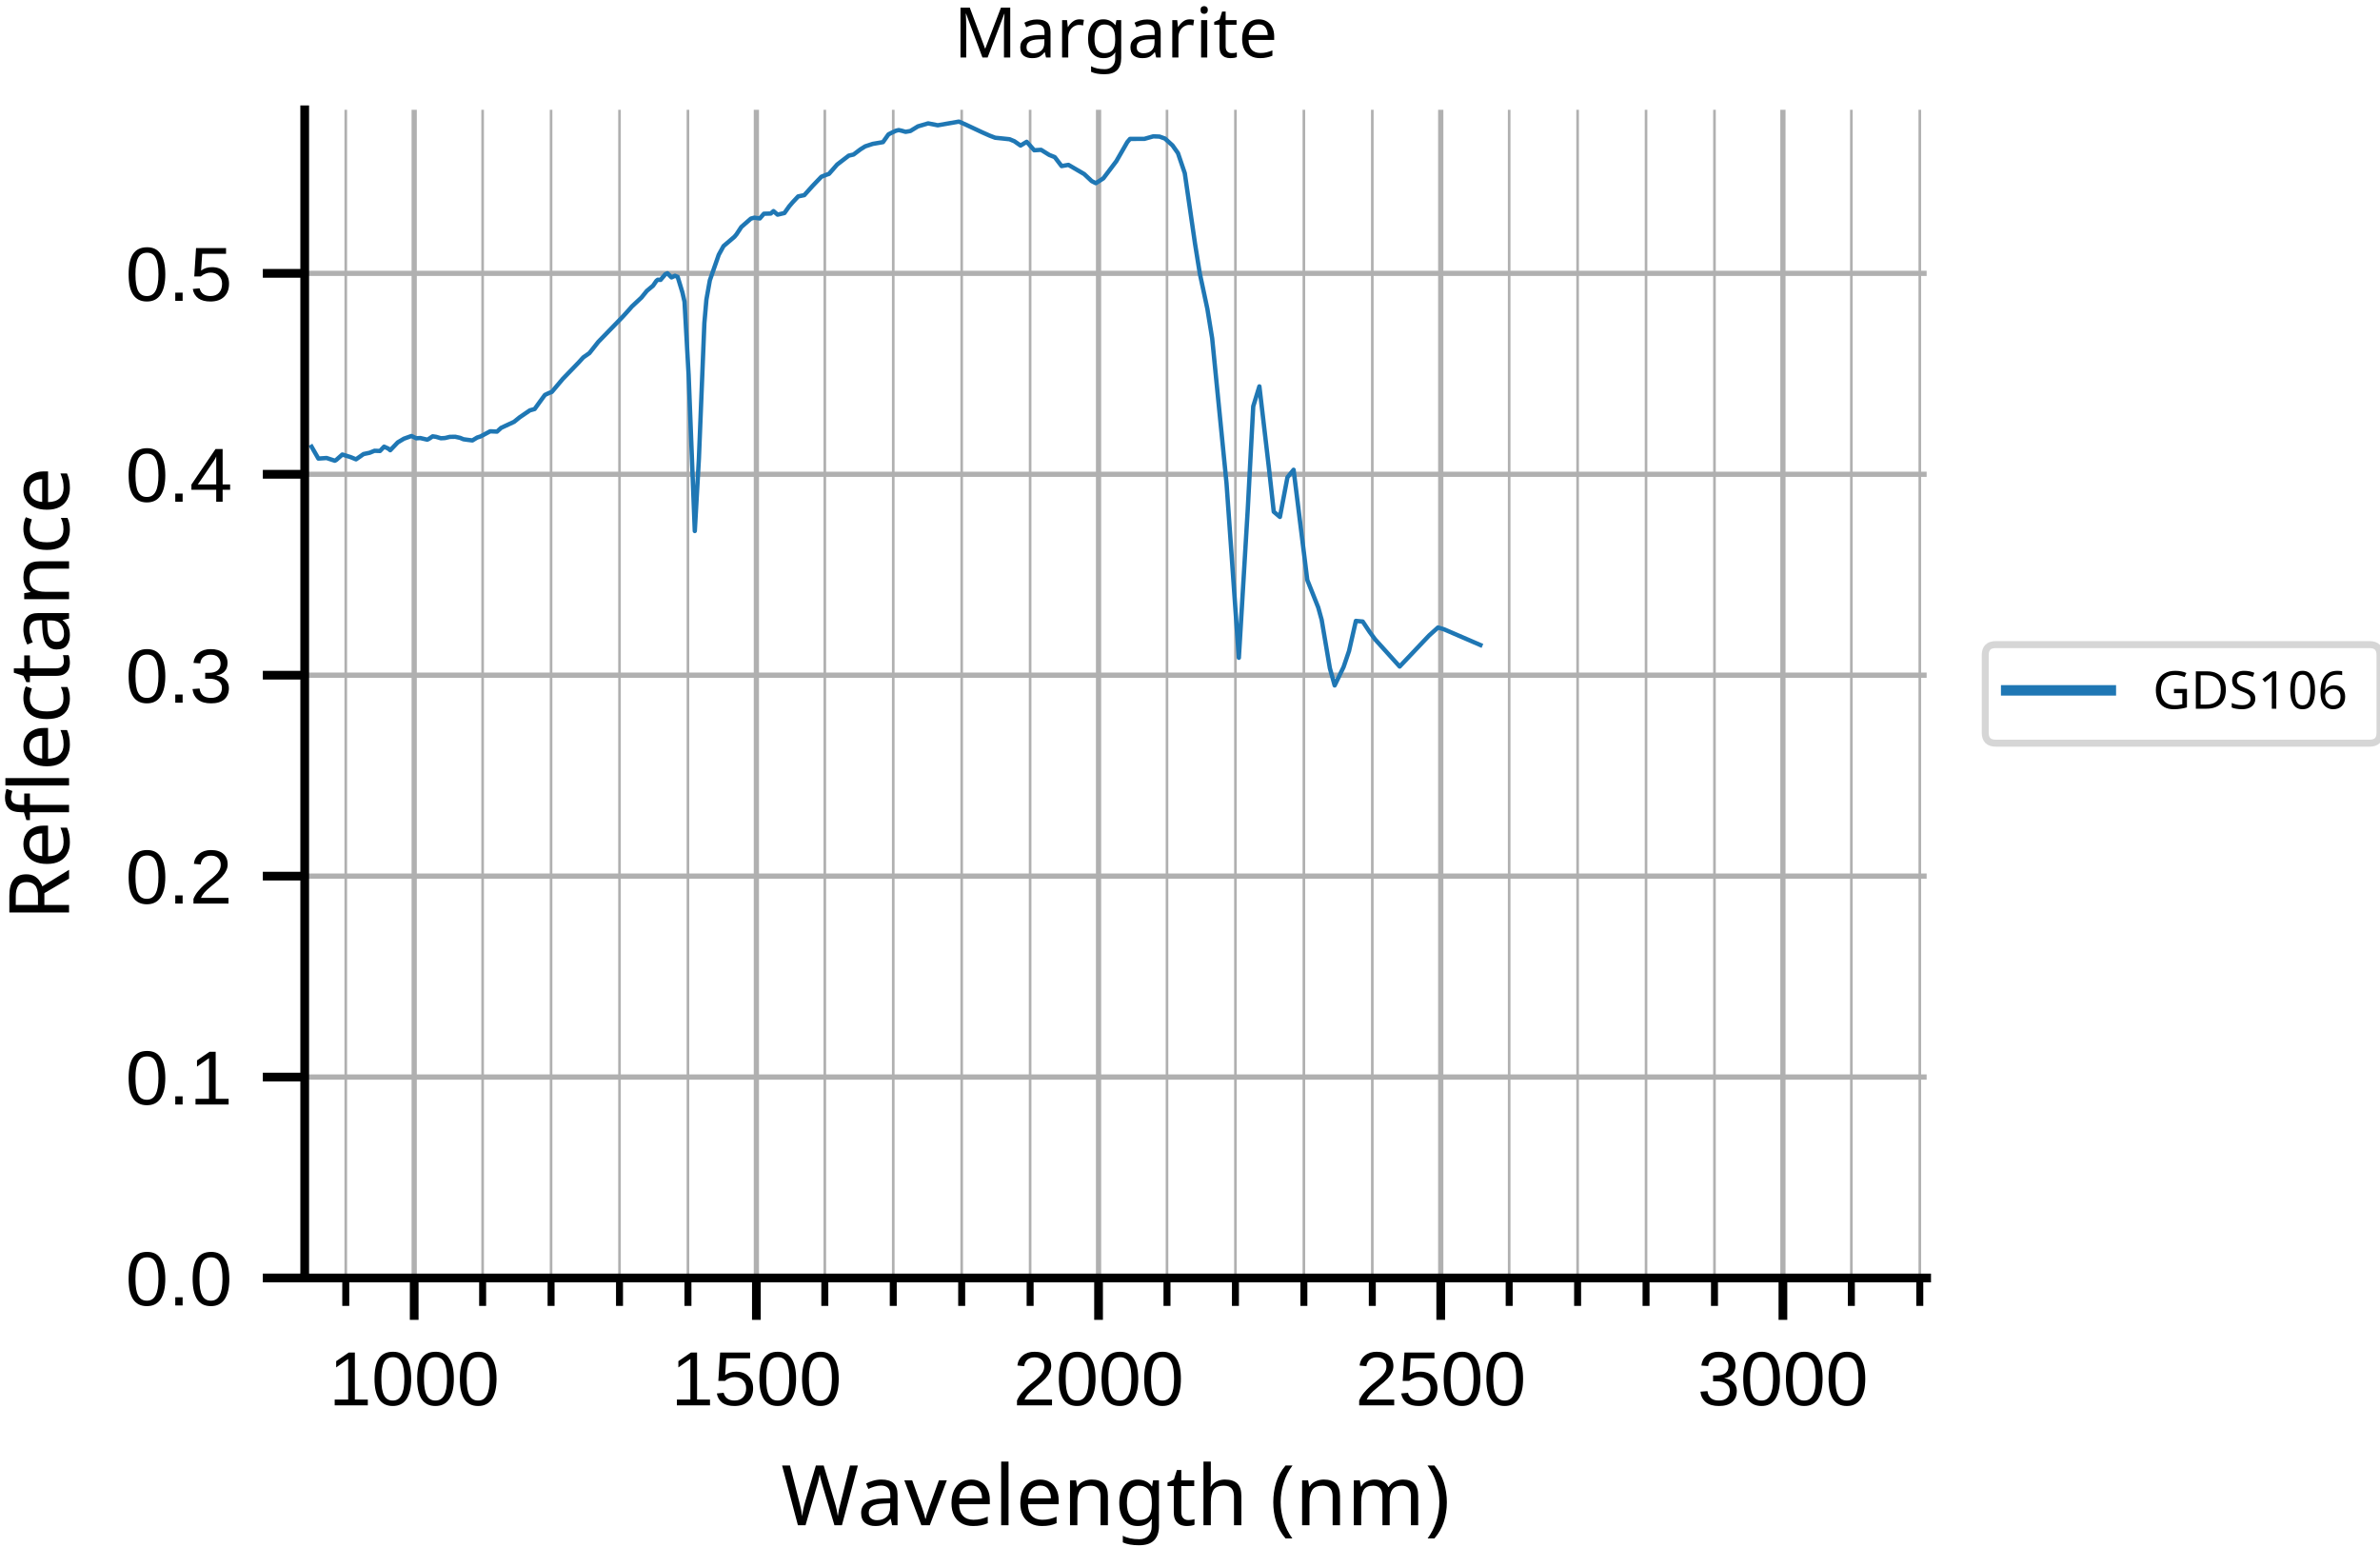
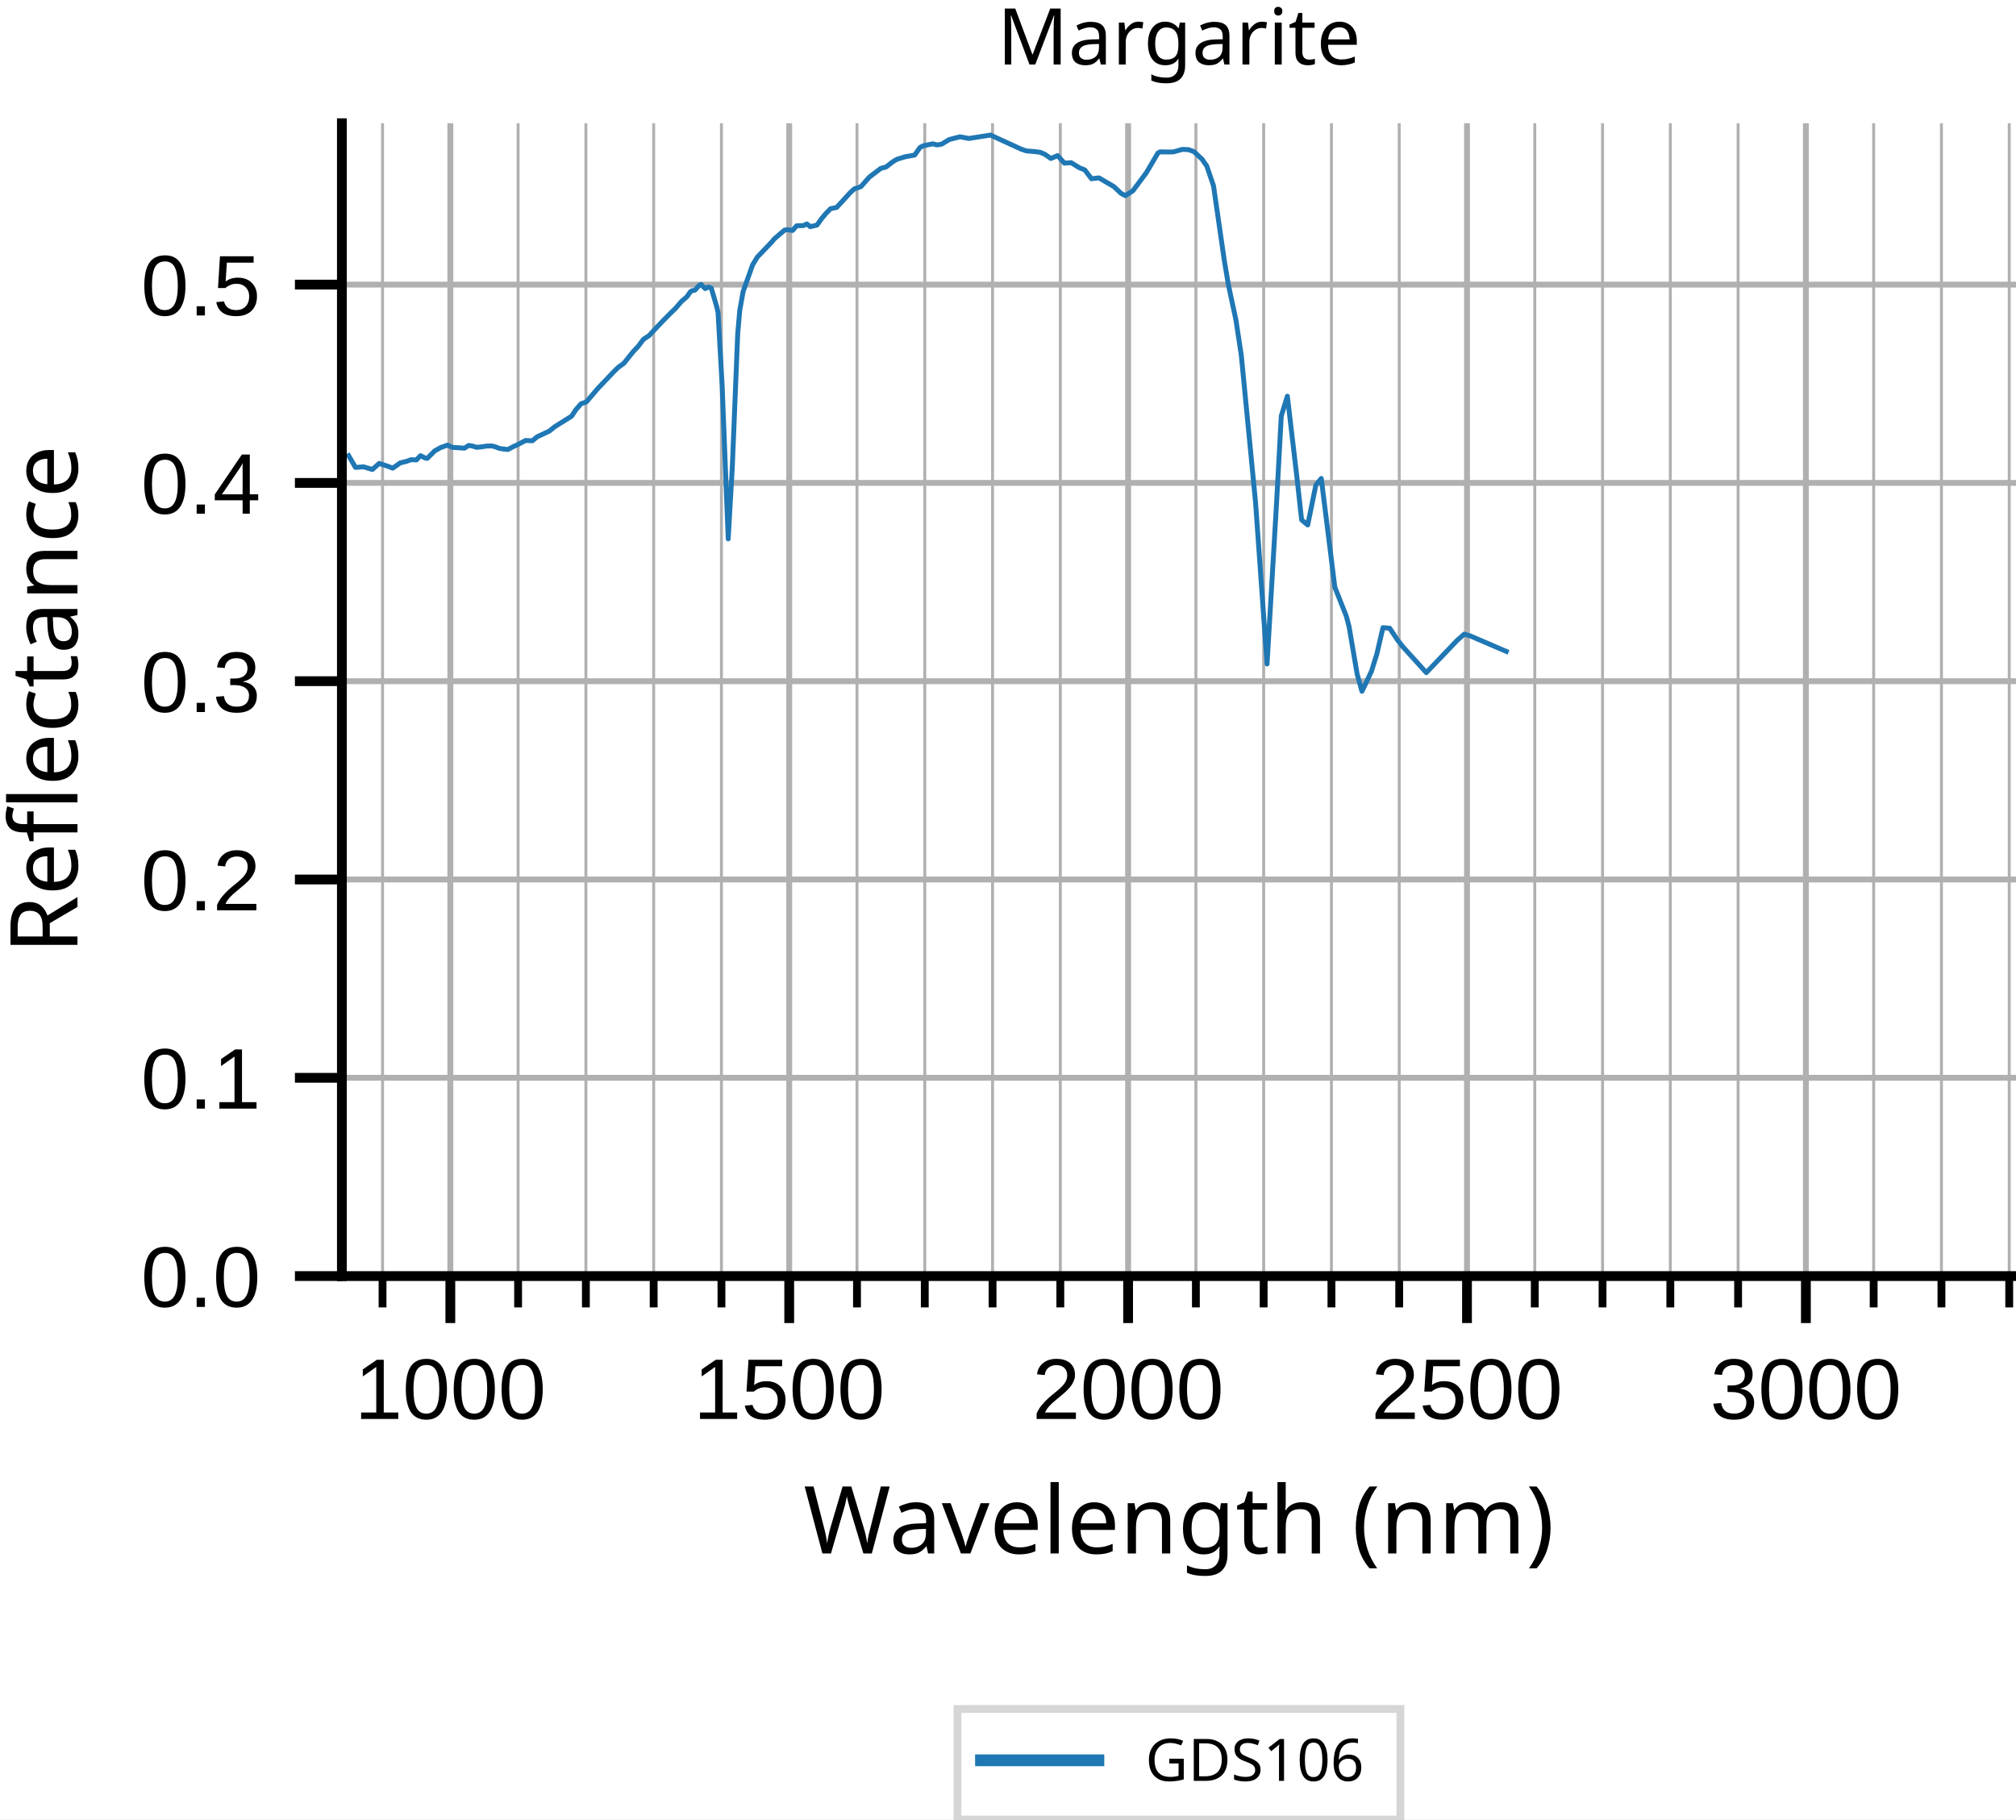
- <svg xmlns="http://www.w3.org/2000/svg" xmlns:xlink="http://www.w3.org/1999/xlink" width="272.857pt" height="177.354pt" viewBox="0 0 272.857 177.354" version="1.1">
+ <svg xmlns="http://www.w3.org/2000/svg" xmlns:xlink="http://www.w3.org/1999/xlink" width="205.989pt" height="185.92pt" viewBox="0 0 205.989 185.92" version="1.1">
  <defs>
    <style type="text/css">*{stroke-linejoin: round; stroke-linecap: butt}</style>
  </defs>
  <g id="figure_1">
    <g id="patch_1">
-       <path d="M 0 177.354  L 272.857 177.354  L 272.857 0  L 0 0  z " style="fill: #ffffff" />
+       <path d="M 0 185.92  L 205.989 185.92  L 205.989 0  L 0 0  z " style="fill: #ffffff" />
    </g>
    <g id="axes_1">
      <g id="patch_2">
-         <path d="M 34.933 146.515  L 220.881 146.515  L 220.881 12.589  L 34.933 12.589  z " style="fill: #ffffff" />
+         <path d="M 34.933 130.389  L 205.989 130.389  L 205.989 12.589  L 34.933 12.589  z " style="fill: #ffffff" />
      </g>
      <g id="matplotlib.axis_1">
        <g id="xtick_1">
          <g id="line2d_1">
-             <path d="M 47.486 146.515  L 47.486 12.589  " clip-path="url(#p05f7436374)" style="fill: none; stroke: #b0b0b0; stroke-width: 0.6; stroke-linecap: square" />
+             <path d="M 46.014 130.389  L 46.014 12.589  " clip-path="url(#p47eb2190a1)" style="fill: none; stroke: #b0b0b0; stroke-width: 0.6; stroke-linecap: square" />
          </g>
          <g id="line2d_2">
            <defs>
-               <path id="mc004e5603c" d="M 0 0  L 0 4.8  " style="stroke: #000000" />
+               <path id="m2ae34f4bef" d="M 0 0  L 0 4.8  " style="stroke: #000000" />
            </defs>
            <g>
-               <use xlink:href="#mc004e5603c" x="47.486" y="146.515" style="stroke: #000000" />
+               <use xlink:href="#m2ae34f4bef" x="46.014" y="130.389" style="stroke: #000000" />
            </g>
          </g>
          <g id="text_1">
-             <text style="font: 8.8px 'Arial'; text-anchor: middle" x="47.486" y="161.114" transform="rotate(-0 47.48643 161.1143)">1000</text>
+             <text style="font: 8.8px 'Arial'; text-anchor: middle" x="46.014" y="144.988" transform="rotate(-0 46.01353 144.9883)">1000</text>
          </g>
        </g>
        <g id="xtick_2">
          <g id="line2d_3">
-             <path d="M 86.716 146.515  L 86.716 12.589  " clip-path="url(#p05f7436374)" style="fill: none; stroke: #b0b0b0; stroke-width: 0.6; stroke-linecap: square" />
+             <path d="M 80.64 130.389  L 80.64 12.589  " clip-path="url(#p47eb2190a1)" style="fill: none; stroke: #b0b0b0; stroke-width: 0.6; stroke-linecap: square" />
          </g>
          <g id="line2d_4">
            <g>
-               <use xlink:href="#mc004e5603c" x="86.716" y="146.515" style="stroke: #000000" />
+               <use xlink:href="#m2ae34f4bef" x="80.64" y="130.389" style="stroke: #000000" />
            </g>
          </g>
          <g id="text_2">
-             <text style="font: 8.8px 'Arial'; text-anchor: middle" x="86.716" y="161.114" transform="rotate(-0 86.7159 161.1143)">1500</text>
+             <text style="font: 8.8px 'Arial'; text-anchor: middle" x="80.64" y="144.988" transform="rotate(-0 80.64018 144.9883)">1500</text>
          </g>
        </g>
        <g id="xtick_3">
          <g id="line2d_5">
-             <path d="M 125.945 146.515  L 125.945 12.589  " clip-path="url(#p05f7436374)" style="fill: none; stroke: #b0b0b0; stroke-width: 0.6; stroke-linecap: square" />
+             <path d="M 115.267 130.389  L 115.267 12.589  " clip-path="url(#p47eb2190a1)" style="fill: none; stroke: #b0b0b0; stroke-width: 0.6; stroke-linecap: square" />
          </g>
          <g id="line2d_6">
            <g>
-               <use xlink:href="#mc004e5603c" x="125.945" y="146.515" style="stroke: #000000" />
+               <use xlink:href="#m2ae34f4bef" x="115.267" y="130.389" style="stroke: #000000" />
            </g>
          </g>
          <g id="text_3">
-             <text style="font: 8.8px 'Arial'; text-anchor: middle" x="125.945" y="161.114" transform="rotate(-0 125.9454 161.1143)">2000</text>
+             <text style="font: 8.8px 'Arial'; text-anchor: middle" x="115.267" y="144.988" transform="rotate(-0 115.2668 144.9883)">2000</text>
          </g>
        </g>
        <g id="xtick_4">
          <g id="line2d_7">
-             <path d="M 165.175 146.515  L 165.175 12.589  " clip-path="url(#p05f7436374)" style="fill: none; stroke: #b0b0b0; stroke-width: 0.6; stroke-linecap: square" />
+             <path d="M 149.893 130.389  L 149.893 12.589  " clip-path="url(#p47eb2190a1)" style="fill: none; stroke: #b0b0b0; stroke-width: 0.6; stroke-linecap: square" />
          </g>
          <g id="line2d_8">
            <g>
-               <use xlink:href="#mc004e5603c" x="165.175" y="146.515" style="stroke: #000000" />
+               <use xlink:href="#m2ae34f4bef" x="149.893" y="130.389" style="stroke: #000000" />
            </g>
          </g>
          <g id="text_4">
-             <text style="font: 8.8px 'Arial'; text-anchor: middle" x="165.175" y="161.114" transform="rotate(-0 165.1748 161.1143)">2500</text>
+             <text style="font: 8.8px 'Arial'; text-anchor: middle" x="149.893" y="144.988" transform="rotate(-0 149.8935 144.9883)">2500</text>
          </g>
        </g>
        <g id="xtick_5">
          <g id="line2d_9">
-             <path d="M 204.404 146.515  L 204.404 12.589  " clip-path="url(#p05f7436374)" style="fill: none; stroke: #b0b0b0; stroke-width: 0.6; stroke-linecap: square" />
+             <path d="M 184.52 130.389  L 184.52 12.589  " clip-path="url(#p47eb2190a1)" style="fill: none; stroke: #b0b0b0; stroke-width: 0.6; stroke-linecap: square" />
          </g>
          <g id="line2d_10">
            <g>
-               <use xlink:href="#mc004e5603c" x="204.404" y="146.515" style="stroke: #000000" />
+               <use xlink:href="#m2ae34f4bef" x="184.52" y="130.389" style="stroke: #000000" />
            </g>
          </g>
          <g id="text_5">
-             <text style="font: 8.8px 'Arial'; text-anchor: middle" x="204.404" y="161.114" transform="rotate(-0 204.4043 161.1143)">3000</text>
+             <text style="font: 8.8px 'Arial'; text-anchor: middle" x="184.52" y="144.988" transform="rotate(-0 184.5201 144.9883)">3000</text>
          </g>
        </g>
        <g id="xtick_6">
          <g id="line2d_11">
-             <path d="M 39.641 146.515  L 39.641 12.589  " clip-path="url(#p05f7436374)" style="fill: none; stroke: #b0b0b0; stroke-width: 0.3; stroke-linecap: square" />
+             <path d="M 39.088 130.389  L 39.088 12.589  " clip-path="url(#p47eb2190a1)" style="fill: none; stroke: #b0b0b0; stroke-width: 0.3; stroke-linecap: square" />
          </g>
          <g id="line2d_12">
            <defs>
-               <path id="m501aac4ebf" d="M 0 0  L 0 3.2  " style="stroke: #000000; stroke-width: 0.8" />
+               <path id="m86033ec115" d="M 0 0  L 0 3.2  " style="stroke: #000000; stroke-width: 0.8" />
            </defs>
            <g>
-               <use xlink:href="#m501aac4ebf" x="39.641" y="146.515" style="stroke: #000000; stroke-width: 0.8" />
+               <use xlink:href="#m86033ec115" x="39.088" y="130.389" style="stroke: #000000; stroke-width: 0.8" />
            </g>
          </g>
        </g>
        <g id="xtick_7">
          <g id="line2d_13">
-             <path d="M 55.332 146.515  L 55.332 12.589  " clip-path="url(#p05f7436374)" style="fill: none; stroke: #b0b0b0; stroke-width: 0.3; stroke-linecap: square" />
+             <path d="M 52.939 130.389  L 52.939 12.589  " clip-path="url(#p47eb2190a1)" style="fill: none; stroke: #b0b0b0; stroke-width: 0.3; stroke-linecap: square" />
          </g>
          <g id="line2d_14">
            <g>
-               <use xlink:href="#m501aac4ebf" x="55.332" y="146.515" style="stroke: #000000; stroke-width: 0.8" />
+               <use xlink:href="#m86033ec115" x="52.939" y="130.389" style="stroke: #000000; stroke-width: 0.8" />
            </g>
          </g>
        </g>
        <g id="xtick_8">
          <g id="line2d_15">
-             <path d="M 63.178 146.515  L 63.178 12.589  " clip-path="url(#p05f7436374)" style="fill: none; stroke: #b0b0b0; stroke-width: 0.3; stroke-linecap: square" />
+             <path d="M 59.864 130.389  L 59.864 12.589  " clip-path="url(#p47eb2190a1)" style="fill: none; stroke: #b0b0b0; stroke-width: 0.3; stroke-linecap: square" />
          </g>
          <g id="line2d_16">
            <g>
-               <use xlink:href="#m501aac4ebf" x="63.178" y="146.515" style="stroke: #000000; stroke-width: 0.8" />
+               <use xlink:href="#m86033ec115" x="59.864" y="130.389" style="stroke: #000000; stroke-width: 0.8" />
            </g>
          </g>
        </g>
        <g id="xtick_9">
          <g id="line2d_17">
-             <path d="M 71.024 146.515  L 71.024 12.589  " clip-path="url(#p05f7436374)" style="fill: none; stroke: #b0b0b0; stroke-width: 0.3; stroke-linecap: square" />
+             <path d="M 66.79 130.389  L 66.79 12.589  " clip-path="url(#p47eb2190a1)" style="fill: none; stroke: #b0b0b0; stroke-width: 0.3; stroke-linecap: square" />
          </g>
          <g id="line2d_18">
            <g>
-               <use xlink:href="#m501aac4ebf" x="71.024" y="146.515" style="stroke: #000000; stroke-width: 0.8" />
+               <use xlink:href="#m86033ec115" x="66.79" y="130.389" style="stroke: #000000; stroke-width: 0.8" />
            </g>
          </g>
        </g>
        <g id="xtick_10">
          <g id="line2d_19">
-             <path d="M 78.87 146.515  L 78.87 12.589  " clip-path="url(#p05f7436374)" style="fill: none; stroke: #b0b0b0; stroke-width: 0.3; stroke-linecap: square" />
+             <path d="M 73.715 130.389  L 73.715 12.589  " clip-path="url(#p47eb2190a1)" style="fill: none; stroke: #b0b0b0; stroke-width: 0.3; stroke-linecap: square" />
          </g>
          <g id="line2d_20">
            <g>
-               <use xlink:href="#m501aac4ebf" x="78.87" y="146.515" style="stroke: #000000; stroke-width: 0.8" />
+               <use xlink:href="#m86033ec115" x="73.715" y="130.389" style="stroke: #000000; stroke-width: 0.8" />
            </g>
          </g>
        </g>
        <g id="xtick_11">
          <g id="line2d_21">
-             <path d="M 94.562 146.515  L 94.562 12.589  " clip-path="url(#p05f7436374)" style="fill: none; stroke: #b0b0b0; stroke-width: 0.3; stroke-linecap: square" />
+             <path d="M 87.566 130.389  L 87.566 12.589  " clip-path="url(#p47eb2190a1)" style="fill: none; stroke: #b0b0b0; stroke-width: 0.3; stroke-linecap: square" />
          </g>
          <g id="line2d_22">
            <g>
-               <use xlink:href="#m501aac4ebf" x="94.562" y="146.515" style="stroke: #000000; stroke-width: 0.8" />
+               <use xlink:href="#m86033ec115" x="87.566" y="130.389" style="stroke: #000000; stroke-width: 0.8" />
            </g>
          </g>
        </g>
        <g id="xtick_12">
          <g id="line2d_23">
-             <path d="M 102.408 146.515  L 102.408 12.589  " clip-path="url(#p05f7436374)" style="fill: none; stroke: #b0b0b0; stroke-width: 0.3; stroke-linecap: square" />
+             <path d="M 94.491 130.389  L 94.491 12.589  " clip-path="url(#p47eb2190a1)" style="fill: none; stroke: #b0b0b0; stroke-width: 0.3; stroke-linecap: square" />
          </g>
          <g id="line2d_24">
            <g>
-               <use xlink:href="#m501aac4ebf" x="102.408" y="146.515" style="stroke: #000000; stroke-width: 0.8" />
+               <use xlink:href="#m86033ec115" x="94.491" y="130.389" style="stroke: #000000; stroke-width: 0.8" />
            </g>
          </g>
        </g>
        <g id="xtick_13">
          <g id="line2d_25">
-             <path d="M 110.254 146.515  L 110.254 12.589  " clip-path="url(#p05f7436374)" style="fill: none; stroke: #b0b0b0; stroke-width: 0.3; stroke-linecap: square" />
+             <path d="M 101.416 130.389  L 101.416 12.589  " clip-path="url(#p47eb2190a1)" style="fill: none; stroke: #b0b0b0; stroke-width: 0.3; stroke-linecap: square" />
          </g>
          <g id="line2d_26">
            <g>
-               <use xlink:href="#m501aac4ebf" x="110.254" y="146.515" style="stroke: #000000; stroke-width: 0.8" />
+               <use xlink:href="#m86033ec115" x="101.416" y="130.389" style="stroke: #000000; stroke-width: 0.8" />
            </g>
          </g>
        </g>
        <g id="xtick_14">
          <g id="line2d_27">
-             <path d="M 118.099 146.515  L 118.099 12.589  " clip-path="url(#p05f7436374)" style="fill: none; stroke: #b0b0b0; stroke-width: 0.3; stroke-linecap: square" />
+             <path d="M 108.341 130.389  L 108.341 12.589  " clip-path="url(#p47eb2190a1)" style="fill: none; stroke: #b0b0b0; stroke-width: 0.3; stroke-linecap: square" />
          </g>
          <g id="line2d_28">
            <g>
-               <use xlink:href="#m501aac4ebf" x="118.099" y="146.515" style="stroke: #000000; stroke-width: 0.8" />
+               <use xlink:href="#m86033ec115" x="108.341" y="130.389" style="stroke: #000000; stroke-width: 0.8" />
            </g>
          </g>
        </g>
        <g id="xtick_15">
          <g id="line2d_29">
-             <path d="M 133.791 146.515  L 133.791 12.589  " clip-path="url(#p05f7436374)" style="fill: none; stroke: #b0b0b0; stroke-width: 0.3; stroke-linecap: square" />
+             <path d="M 122.192 130.389  L 122.192 12.589  " clip-path="url(#p47eb2190a1)" style="fill: none; stroke: #b0b0b0; stroke-width: 0.3; stroke-linecap: square" />
          </g>
          <g id="line2d_30">
            <g>
-               <use xlink:href="#m501aac4ebf" x="133.791" y="146.515" style="stroke: #000000; stroke-width: 0.8" />
+               <use xlink:href="#m86033ec115" x="122.192" y="130.389" style="stroke: #000000; stroke-width: 0.8" />
            </g>
          </g>
        </g>
        <g id="xtick_16">
          <g id="line2d_31">
-             <path d="M 141.637 146.515  L 141.637 12.589  " clip-path="url(#p05f7436374)" style="fill: none; stroke: #b0b0b0; stroke-width: 0.3; stroke-linecap: square" />
+             <path d="M 129.117 130.389  L 129.117 12.589  " clip-path="url(#p47eb2190a1)" style="fill: none; stroke: #b0b0b0; stroke-width: 0.3; stroke-linecap: square" />
          </g>
          <g id="line2d_32">
            <g>
-               <use xlink:href="#m501aac4ebf" x="141.637" y="146.515" style="stroke: #000000; stroke-width: 0.8" />
+               <use xlink:href="#m86033ec115" x="129.117" y="130.389" style="stroke: #000000; stroke-width: 0.8" />
            </g>
          </g>
        </g>
        <g id="xtick_17">
          <g id="line2d_33">
-             <path d="M 149.483 146.515  L 149.483 12.589  " clip-path="url(#p05f7436374)" style="fill: none; stroke: #b0b0b0; stroke-width: 0.3; stroke-linecap: square" />
+             <path d="M 136.043 130.389  L 136.043 12.589  " clip-path="url(#p47eb2190a1)" style="fill: none; stroke: #b0b0b0; stroke-width: 0.3; stroke-linecap: square" />
          </g>
          <g id="line2d_34">
            <g>
-               <use xlink:href="#m501aac4ebf" x="149.483" y="146.515" style="stroke: #000000; stroke-width: 0.8" />
+               <use xlink:href="#m86033ec115" x="136.043" y="130.389" style="stroke: #000000; stroke-width: 0.8" />
            </g>
          </g>
        </g>
        <g id="xtick_18">
          <g id="line2d_35">
-             <path d="M 157.329 146.515  L 157.329 12.589  " clip-path="url(#p05f7436374)" style="fill: none; stroke: #b0b0b0; stroke-width: 0.3; stroke-linecap: square" />
+             <path d="M 142.968 130.389  L 142.968 12.589  " clip-path="url(#p47eb2190a1)" style="fill: none; stroke: #b0b0b0; stroke-width: 0.3; stroke-linecap: square" />
          </g>
          <g id="line2d_36">
            <g>
-               <use xlink:href="#m501aac4ebf" x="157.329" y="146.515" style="stroke: #000000; stroke-width: 0.8" />
+               <use xlink:href="#m86033ec115" x="142.968" y="130.389" style="stroke: #000000; stroke-width: 0.8" />
            </g>
          </g>
        </g>
        <g id="xtick_19">
          <g id="line2d_37">
-             <path d="M 173.021 146.515  L 173.021 12.589  " clip-path="url(#p05f7436374)" style="fill: none; stroke: #b0b0b0; stroke-width: 0.3; stroke-linecap: square" />
+             <path d="M 156.819 130.389  L 156.819 12.589  " clip-path="url(#p47eb2190a1)" style="fill: none; stroke: #b0b0b0; stroke-width: 0.3; stroke-linecap: square" />
          </g>
          <g id="line2d_38">
            <g>
-               <use xlink:href="#m501aac4ebf" x="173.021" y="146.515" style="stroke: #000000; stroke-width: 0.8" />
+               <use xlink:href="#m86033ec115" x="156.819" y="130.389" style="stroke: #000000; stroke-width: 0.8" />
            </g>
          </g>
        </g>
        <g id="xtick_20">
          <g id="line2d_39">
-             <path d="M 180.867 146.515  L 180.867 12.589  " clip-path="url(#p05f7436374)" style="fill: none; stroke: #b0b0b0; stroke-width: 0.3; stroke-linecap: square" />
+             <path d="M 163.744 130.389  L 163.744 12.589  " clip-path="url(#p47eb2190a1)" style="fill: none; stroke: #b0b0b0; stroke-width: 0.3; stroke-linecap: square" />
          </g>
          <g id="line2d_40">
            <g>
-               <use xlink:href="#m501aac4ebf" x="180.867" y="146.515" style="stroke: #000000; stroke-width: 0.8" />
+               <use xlink:href="#m86033ec115" x="163.744" y="130.389" style="stroke: #000000; stroke-width: 0.8" />
            </g>
          </g>
        </g>
        <g id="xtick_21">
          <g id="line2d_41">
-             <path d="M 188.713 146.515  L 188.713 12.589  " clip-path="url(#p05f7436374)" style="fill: none; stroke: #b0b0b0; stroke-width: 0.3; stroke-linecap: square" />
+             <path d="M 170.669 130.389  L 170.669 12.589  " clip-path="url(#p47eb2190a1)" style="fill: none; stroke: #b0b0b0; stroke-width: 0.3; stroke-linecap: square" />
          </g>
          <g id="line2d_42">
            <g>
-               <use xlink:href="#m501aac4ebf" x="188.713" y="146.515" style="stroke: #000000; stroke-width: 0.8" />
+               <use xlink:href="#m86033ec115" x="170.669" y="130.389" style="stroke: #000000; stroke-width: 0.8" />
            </g>
          </g>
        </g>
        <g id="xtick_22">
          <g id="line2d_43">
-             <path d="M 196.558 146.515  L 196.558 12.589  " clip-path="url(#p05f7436374)" style="fill: none; stroke: #b0b0b0; stroke-width: 0.3; stroke-linecap: square" />
+             <path d="M 177.595 130.389  L 177.595 12.589  " clip-path="url(#p47eb2190a1)" style="fill: none; stroke: #b0b0b0; stroke-width: 0.3; stroke-linecap: square" />
          </g>
          <g id="line2d_44">
            <g>
-               <use xlink:href="#m501aac4ebf" x="196.558" y="146.515" style="stroke: #000000; stroke-width: 0.8" />
+               <use xlink:href="#m86033ec115" x="177.595" y="130.389" style="stroke: #000000; stroke-width: 0.8" />
            </g>
          </g>
        </g>
        <g id="xtick_23">
          <g id="line2d_45">
-             <path d="M 212.25 146.515  L 212.25 12.589  " clip-path="url(#p05f7436374)" style="fill: none; stroke: #b0b0b0; stroke-width: 0.3; stroke-linecap: square" />
+             <path d="M 191.445 130.389  L 191.445 12.589  " clip-path="url(#p47eb2190a1)" style="fill: none; stroke: #b0b0b0; stroke-width: 0.3; stroke-linecap: square" />
          </g>
          <g id="line2d_46">
            <g>
-               <use xlink:href="#m501aac4ebf" x="212.25" y="146.515" style="stroke: #000000; stroke-width: 0.8" />
+               <use xlink:href="#m86033ec115" x="191.445" y="130.389" style="stroke: #000000; stroke-width: 0.8" />
            </g>
          </g>
        </g>
        <g id="xtick_24">
          <g id="line2d_47">
-             <path d="M 220.096 146.515  L 220.096 12.589  " clip-path="url(#p05f7436374)" style="fill: none; stroke: #b0b0b0; stroke-width: 0.3; stroke-linecap: square" />
+             <path d="M 198.371 130.389  L 198.371 12.589  " clip-path="url(#p47eb2190a1)" style="fill: none; stroke: #b0b0b0; stroke-width: 0.3; stroke-linecap: square" />
          </g>
          <g id="line2d_48">
            <g>
-               <use xlink:href="#m501aac4ebf" x="220.096" y="146.515" style="stroke: #000000; stroke-width: 0.8" />
+               <use xlink:href="#m86033ec115" x="198.371" y="130.389" style="stroke: #000000; stroke-width: 0.8" />
+             </g>
+           </g>
+         </g>
+         <g id="xtick_25">
+           <g id="line2d_49">
+             <path d="M 205.296 130.389  L 205.296 12.589  " clip-path="url(#p47eb2190a1)" style="fill: none; stroke: #b0b0b0; stroke-width: 0.3; stroke-linecap: square" />
+           </g>
+           <g id="line2d_50">
+             <g>
+               <use xlink:href="#m86033ec115" x="205.296" y="130.389" style="stroke: #000000; stroke-width: 0.8" />
            </g>
          </g>
        </g>
        <g id="text_6">
-           <text style="font: 9.6px 'Futura', sans-serif; text-anchor: middle" x="127.907" y="174.86" transform="rotate(-0 127.9069 174.8598)">Wavelength (nm)</text>
+           <text style="font: 9.6px 'Futura', sans-serif; text-anchor: middle" x="120.461" y="158.734" transform="rotate(-0 120.4608 158.7338)">Wavelength (nm)</text>
        </g>
      </g>
      <g id="matplotlib.axis_2">
        <g id="ytick_1">
-           <g id="line2d_49">
-             <path d="M 34.933 146.515  L 220.881 146.515  " clip-path="url(#p05f7436374)" style="fill: none; stroke: #b0b0b0; stroke-width: 0.6; stroke-linecap: square" />
-           </g>
-           <g id="line2d_50">
+           <g id="line2d_51">
+             <path d="M 34.933 130.389  L 205.989 130.389  " clip-path="url(#p47eb2190a1)" style="fill: none; stroke: #b0b0b0; stroke-width: 0.6; stroke-linecap: square" />
+           </g>
+           <g id="line2d_52">
            <defs>
-               <path id="mab6a99365a" d="M 0 0  L -4.8 0  " style="stroke: #000000" />
+               <path id="m3eb3f0126d" d="M 0 0  L -4.8 0  " style="stroke: #000000" />
            </defs>
            <g>
-               <use xlink:href="#mab6a99365a" x="34.933" y="146.515" style="stroke: #000000" />
+               <use xlink:href="#m3eb3f0126d" x="34.933" y="130.389" style="stroke: #000000" />
            </g>
          </g>
          <g id="text_7">
-             <text style="font: 8.8px 'Arial'; text-anchor: end" x="26.633" y="149.665" transform="rotate(-0 26.633 149.6649)">0.0</text>
+             <text style="font: 8.8px 'Arial'; text-anchor: end" x="26.633" y="133.539" transform="rotate(-0 26.633 133.5389)">0.0</text>
          </g>
        </g>
        <g id="ytick_2">
-           <g id="line2d_51">
-             <path d="M 34.933 123.48  L 220.881 123.48  " clip-path="url(#p05f7436374)" style="fill: none; stroke: #b0b0b0; stroke-width: 0.6; stroke-linecap: square" />
-           </g>
-           <g id="line2d_52">
-             <g>
-               <use xlink:href="#mab6a99365a" x="34.933" y="123.48" style="stroke: #000000" />
+           <g id="line2d_53">
+             <path d="M 34.933 110.128  L 205.989 110.128  " clip-path="url(#p47eb2190a1)" style="fill: none; stroke: #b0b0b0; stroke-width: 0.6; stroke-linecap: square" />
+           </g>
+           <g id="line2d_54">
+             <g>
+               <use xlink:href="#m3eb3f0126d" x="34.933" y="110.128" style="stroke: #000000" />
            </g>
          </g>
          <g id="text_8">
-             <text style="font: 8.8px 'Arial'; text-anchor: end" x="26.633" y="126.629" transform="rotate(-0 26.633 126.6294)">0.1</text>
+             <text style="font: 8.8px 'Arial'; text-anchor: end" x="26.633" y="113.277" transform="rotate(-0 26.633 113.2771)">0.1</text>
          </g>
        </g>
        <g id="ytick_3">
-           <g id="line2d_53">
-             <path d="M 34.933 100.445  L 220.881 100.445  " clip-path="url(#p05f7436374)" style="fill: none; stroke: #b0b0b0; stroke-width: 0.6; stroke-linecap: square" />
-           </g>
-           <g id="line2d_54">
-             <g>
-               <use xlink:href="#mab6a99365a" x="34.933" y="100.445" style="stroke: #000000" />
+           <g id="line2d_55">
+             <path d="M 34.933 89.866  L 205.989 89.866  " clip-path="url(#p47eb2190a1)" style="fill: none; stroke: #b0b0b0; stroke-width: 0.6; stroke-linecap: square" />
+           </g>
+           <g id="line2d_56">
+             <g>
+               <use xlink:href="#m3eb3f0126d" x="34.933" y="89.866" style="stroke: #000000" />
            </g>
          </g>
          <g id="text_9">
-             <text style="font: 8.8px 'Arial'; text-anchor: end" x="26.633" y="103.594" transform="rotate(-0 26.633 103.594)">0.2</text>
+             <text style="font: 8.8px 'Arial'; text-anchor: end" x="26.633" y="93.015" transform="rotate(-0 26.633 93.01537)">0.2</text>
          </g>
        </g>
        <g id="ytick_4">
-           <g id="line2d_55">
-             <path d="M 34.933 77.409  L 220.881 77.409  " clip-path="url(#p05f7436374)" style="fill: none; stroke: #b0b0b0; stroke-width: 0.6; stroke-linecap: square" />
-           </g>
-           <g id="line2d_56">
-             <g>
-               <use xlink:href="#mab6a99365a" x="34.933" y="77.409" style="stroke: #000000" />
+           <g id="line2d_57">
+             <path d="M 34.933 69.604  L 205.989 69.604  " clip-path="url(#p47eb2190a1)" style="fill: none; stroke: #b0b0b0; stroke-width: 0.6; stroke-linecap: square" />
+           </g>
+           <g id="line2d_58">
+             <g>
+               <use xlink:href="#m3eb3f0126d" x="34.933" y="69.604" style="stroke: #000000" />
            </g>
          </g>
          <g id="text_10">
-             <text style="font: 8.8px 'Arial'; text-anchor: end" x="26.633" y="80.559" transform="rotate(-0 26.633 80.55858)">0.3</text>
+             <text style="font: 8.8px 'Arial'; text-anchor: end" x="26.633" y="72.754" transform="rotate(-0 26.633 72.75361)">0.3</text>
          </g>
        </g>
        <g id="ytick_5">
-           <g id="line2d_57">
-             <path d="M 34.933 54.374  L 220.881 54.374  " clip-path="url(#p05f7436374)" style="fill: none; stroke: #b0b0b0; stroke-width: 0.6; stroke-linecap: square" />
-           </g>
-           <g id="line2d_58">
-             <g>
-               <use xlink:href="#mab6a99365a" x="34.933" y="54.374" style="stroke: #000000" />
+           <g id="line2d_59">
+             <path d="M 34.933 49.342  L 205.989 49.342  " clip-path="url(#p47eb2190a1)" style="fill: none; stroke: #b0b0b0; stroke-width: 0.6; stroke-linecap: square" />
+           </g>
+           <g id="line2d_60">
+             <g>
+               <use xlink:href="#m3eb3f0126d" x="34.933" y="49.342" style="stroke: #000000" />
            </g>
          </g>
          <g id="text_11">
-             <text style="font: 8.8px 'Arial'; text-anchor: end" x="26.633" y="57.523" transform="rotate(-0 26.633 57.52314)">0.4</text>
+             <text style="font: 8.8px 'Arial'; text-anchor: end" x="26.633" y="52.492" transform="rotate(-0 26.633 52.49185)">0.4</text>
          </g>
        </g>
        <g id="ytick_6">
-           <g id="line2d_59">
-             <path d="M 34.933 31.338  L 220.881 31.338  " clip-path="url(#p05f7436374)" style="fill: none; stroke: #b0b0b0; stroke-width: 0.6; stroke-linecap: square" />
-           </g>
-           <g id="line2d_60">
-             <g>
-               <use xlink:href="#mab6a99365a" x="34.933" y="31.338" style="stroke: #000000" />
+           <g id="line2d_61">
+             <path d="M 34.933 29.081  L 205.989 29.081  " clip-path="url(#p47eb2190a1)" style="fill: none; stroke: #b0b0b0; stroke-width: 0.6; stroke-linecap: square" />
+           </g>
+           <g id="line2d_62">
+             <g>
+               <use xlink:href="#m3eb3f0126d" x="34.933" y="29.081" style="stroke: #000000" />
            </g>
          </g>
          <g id="text_12">
-             <text style="font: 8.8px 'Arial'; text-anchor: end" x="26.633" y="34.488" transform="rotate(-0 26.633 34.48771)">0.5</text>
+             <text style="font: 8.8px 'Arial'; text-anchor: end" x="26.633" y="32.23" transform="rotate(-0 26.633 32.23009)">0.5</text>
          </g>
        </g>
        <g id="text_13">
-           <text style="font: 9.6px 'Futura', sans-serif; text-anchor: middle" x="7.917" y="79.552" transform="rotate(-90 7.917 79.5521)">Reflectance</text>
-         </g>
-       </g>
-       <g id="line2d_61">
-         <path d="M 35.718 51.211  L 36.502 52.574  L 37.444 52.508  L 38.385 52.819  L 38.542 52.734  L 39.248 52.11  L 40.19 52.403  L 40.817 52.661  L 41.68 52.055  L 42.387 51.905  L 42.936 51.679  L 43.563 51.703  L 44.034 51.209  L 44.505 51.423  L 44.74 51.616  L 45.603 50.715  L 46.31 50.294  L 47.173 49.986  L 47.722 50.247  L 48.193 50.22  L 48.428 50.277  L 48.977 50.404  L 49.134 50.336  L 49.605 50.024  L 49.997 50.082  L 50.546 50.244  L 51.017 50.218  L 51.566 50.086  L 52.194 50.074  L 52.743 50.197  L 53.135 50.359  L 53.606 50.425  L 54.155 50.493  L 54.705 50.162  L 55.097 50.035  L 56.195 49.447  L 56.98 49.482  L 57.451 49.052  L 58.941 48.357  L 59.569 47.848  L 60.746 47.046  L 60.981 46.982  L 61.295 46.892  L 61.923 46.023  L 62.472 45.277  L 62.943 45.054  L 63.257 44.94  L 64.512 43.449  L 66.395 41.498  L 66.866 40.977  L 67.572 40.483  L 68.592 39.193  L 70.24 37.497  L 71.416 36.286  L 72.123 35.507  L 72.436 35.145  L 72.907 34.705  L 73.535 34.119  L 74.162 33.345  L 74.869 32.753  L 75.261 32.187  L 75.418 32.071  L 75.732 32.088  L 76.281 31.437  L 76.516 31.327  L 76.987 31.803  L 77.379 31.617  L 77.693 31.744  L 78.242 33.55  L 78.478 34.592  L 78.948 42.994  L 79.655 60.878  L 80.125 52.591  L 80.753 37.049  L 80.988 34.342  L 81.381 32.14  L 82.401 29.21  L 82.95 28.214  L 84.205 27.141  L 84.441 26.857  L 84.99 26.024  L 86.088 25.062  L 86.481 24.957  L 87.108 25.045  L 87.579 24.502  L 88.364 24.482  L 88.677 24.203  L 89.148 24.609  L 89.933 24.423  L 90.482 23.65  L 90.874 23.192  L 91.502 22.519  L 92.208 22.373  L 93.15 21.325  L 93.62 20.833  L 94.17 20.262  L 94.719 20.043  L 95.033 19.94  L 95.974 18.866  L 97.308 17.843  L 97.857 17.716  L 98.642 17.124  L 99.191 16.78  L 100.054 16.496  L 101.231 16.293  L 101.858 15.407  L 102.251 15.207  L 102.722 14.986  L 103.035 14.913  L 103.349 14.981  L 103.82 15.114  L 104.369 15.019  L 105.232 14.491  L 106.409 14.143  L 107.508 14.363  L 109.94 13.94  L 110.803 14.326  L 112.607 15.171  L 113.47 15.555  L 114.098 15.793  L 114.961 15.88  L 115.746 15.963  L 116.295 16.194  L 117.001 16.686  L 117.707 16.257  L 118.57 17.226  L 119.355 17.177  L 120.296 17.764  L 120.924 18.013  L 121.709 19.04  L 122.493 18.901  L 124.298 19.955  L 125.161 20.763  L 125.632 21.002  L 126.495 20.446  L 127.985 18.477  L 129.241 16.29  L 129.554 15.924  L 130.653 15.92  L 131.202 15.92  L 132.222 15.631  L 132.928 15.659  L 133.556 15.885  L 134.419 16.666  L 135.047 17.553  L 135.831 19.861  L 137.008 27.965  L 137.557 31.372  L 138.42 35.409  L 138.97 38.792  L 140.617 55.419  L 142.029 75.409  L 143.049 58.408  L 143.677 46.591  L 144.383 44.3  L 145.482 53.69  L 146.031 58.669  L 146.737 59.263  L 147.6 54.725  L 148.306 53.858  L 149.875 66.489  L 151.131 69.642  L 151.523 71.063  L 152.464 76.608  L 153.014 78.582  L 154.034 76.473  L 154.661 74.633  L 155.446 71.186  L 156.231 71.258  L 157.015 72.437  L 157.643 73.294  L 160.467 76.415  L 160.546 76.328  L 163.841 72.855  L 164.861 71.941  L 165.567 72.154  L 169.725 73.951  L 169.725 73.951  " clip-path="url(#p05f7436374)" style="fill: none; stroke: #1f77b4; stroke-width: 0.5; stroke-linecap: square" />
-       </g>
-       <g id="line2d_62" />
+           <text style="font: 9.6px 'Futura', sans-serif; text-anchor: middle" x="7.917" y="71.489" transform="rotate(-90 7.917 71.4891)">Reflectance</text>
+         </g>
+       </g>
+       <g id="line2d_63">
+         <path d="M 35.626 46.56  L 36.318 47.759  L 37.149 47.701  L 38.049 47.971  L 38.742 47.351  L 39.642 47.649  L 40.127 47.836  L 40.889 47.303  L 41.581 47.128  L 41.997 46.973  L 42.551 46.993  L 42.966 46.559  L 43.451 46.804  L 43.659 46.833  L 44.421 46.07  L 45.044 45.723  L 45.737 45.483  L 46.221 45.713  L 47.468 45.791  L 47.883 45.516  L 48.23 45.567  L 48.714 45.71  L 49.199 45.66  L 49.684 45.582  L 50.238 45.562  L 50.653 45.668  L 51 45.811  L 51.485 45.891  L 51.9 45.929  L 52.454 45.629  L 52.8 45.484  L 53.701 45.009  L 54.393 45.04  L 54.878 44.634  L 56.125 44.05  L 56.679 43.603  L 58.41 42.522  L 58.825 41.885  L 59.379 41.246  L 59.726 41.142  L 59.933 41.045  L 61.111 39.666  L 62.773 37.921  L 63.188 37.521  L 63.742 37.125  L 64.712 35.912  L 65.197 35.405  L 65.751 34.662  L 66.305 34.307  L 67.205 33.34  L 67.828 32.692  L 68.521 31.99  L 69.006 31.526  L 69.629 30.8  L 70.183 30.325  L 70.529 29.828  L 70.668 29.725  L 71.014 29.638  L 71.429 29.167  L 71.637 29.07  L 72.053 29.489  L 72.399 29.326  L 72.676 29.438  L 73.23 31.331  L 73.369 31.943  L 73.784 39.333  L 74.407 55.063  L 74.823 47.774  L 75.377 34.104  L 75.585 31.723  L 75.931 29.786  L 76.9 27.06  L 77.385 26.265  L 78.84 24.744  L 79.117 24.406  L 80.155 23.521  L 80.432 23.468  L 80.986 23.545  L 81.402 23.068  L 82.094 23.05  L 82.441 22.878  L 82.787 23.162  L 83.48 22.998  L 83.964 22.318  L 84.38 21.822  L 84.865 21.324  L 85.488 21.195  L 86.388 20.217  L 86.804 19.753  L 87.288 19.3  L 87.773 19.146  L 87.981 19.055  L 88.812 18.11  L 89.989 17.211  L 90.543 17.056  L 91.236 16.518  L 91.651 16.275  L 92.482 16.017  L 93.452 15.847  L 94.006 15.068  L 94.352 14.892  L 95.322 14.693  L 95.737 14.81  L 96.222 14.726  L 96.984 14.262  L 98.092 13.976  L 98.992 14.15  L 101.208 13.8  L 101.97 14.154  L 103.563 14.882  L 104.325 15.235  L 104.879 15.422  L 105.641 15.481  L 106.264 15.556  L 106.749 15.759  L 107.372 16.193  L 108.064 15.901  L 108.757 16.668  L 109.45 16.625  L 110.281 17.141  L 110.835 17.36  L 111.527 18.263  L 112.289 18.176  L 113.813 19.068  L 114.574 19.779  L 114.99 19.989  L 115.752 19.5  L 117.137 17.636  L 118.314 15.634  L 118.522 15.516  L 119.491 15.53  L 119.907 15.519  L 120.807 15.264  L 121.43 15.29  L 121.984 15.488  L 122.815 16.261  L 123.3 16.955  L 123.993 18.985  L 125.101 26.647  L 125.516 29.11  L 126.278 32.661  L 126.832 36.302  L 128.286 51.306  L 129.464 67.845  L 130.433 51.438  L 130.918 42.497  L 131.541 40.482  L 132.511 48.741  L 132.996 53.121  L 133.619 53.643  L 134.45 49.567  L 135.004 48.889  L 136.389 59.999  L 137.566 62.97  L 137.843 64.022  L 138.674 68.899  L 139.159 70.635  L 139.228 70.505  L 140.129 68.598  L 140.683 66.826  L 141.306 64.131  L 141.999 64.194  L 142.76 65.344  L 143.314 66.059  L 145.738 68.729  L 145.808 68.653  L 148.924 65.395  L 149.616 64.794  L 150.24 64.982  L 153.91 66.562  L 153.91 66.562  " clip-path="url(#p47eb2190a1)" style="fill: none; stroke: #1f77b4; stroke-width: 0.5; stroke-linecap: square" />
+       </g>
+       <g id="line2d_64" />
      <g id="patch_3">
-         <path d="M 34.933 146.515  L 34.933 12.589  " style="fill: none; stroke: #000000; stroke-linejoin: miter; stroke-linecap: square" />
+         <path d="M 34.933 130.389  L 34.933 12.589  " style="fill: none; stroke: #000000; stroke-linejoin: miter; stroke-linecap: square" />
      </g>
      <g id="patch_4">
-         <path d="M 34.933 146.515  L 220.881 146.515  " style="fill: none; stroke: #000000; stroke-linejoin: miter; stroke-linecap: square" />
+         <path d="M 34.933 130.389  L 205.989 130.389  " style="fill: none; stroke: #000000; stroke-linejoin: miter; stroke-linecap: square" />
      </g>
      <g id="text_14">
-         <text style="font: 8px 'Futura', sans-serif; text-anchor: middle" x="127.907" y="6.589" transform="rotate(-0 127.9069 6.58875)">Margarite</text>
+         <text style="font: 8px 'Futura', sans-serif; text-anchor: middle" x="120.461" y="6.589" transform="rotate(-0 120.4608 6.58875)">Margarite</text>
      </g>
      <g id="legend_1">
        <g id="patch_5">
-           <path d="M 228.8 85.202  L 271.657 85.202  Q 272.857 85.202 272.857 84.002  L 272.857 75.102  Q 272.857 73.902 271.657 73.902  L 228.8 73.902  Q 227.6 73.902 227.6 75.102  L 227.6 84.002  Q 227.6 85.202 228.8 85.202  z " style="fill: #ffffff; opacity: 0.8; stroke: #cccccc; stroke-width: 0.8; stroke-linejoin: miter" />
-         </g>
-         <g id="line2d_63">
-           <path d="M 230 79.15  L 236 79.15  L 242 79.15  " style="fill: none; stroke: #1f77b4; stroke-width: 1.2; stroke-linecap: square" />
+           <path d="M 97.832 185.92  L 143.09 185.92  L 143.09 174.62  L 97.832 174.62  z " style="fill: #ffffff; opacity: 0.8; stroke: #cccccc; stroke-width: 0.8; stroke-linejoin: miter" />
+         </g>
+         <g id="line2d_65">
+           <path d="M 100.232 179.868  L 106.232 179.868  L 112.232 179.868  " style="fill: none; stroke: #1f77b4; stroke-width: 1.2; stroke-linecap: square" />
        </g>
        <g id="text_15">
-           <text style="font: 6px 'Futura', sans-serif; text-anchor: start" x="246.8" y="81.25" transform="rotate(-0 246.7997 81.24991)">GDS106</text>
+           <text style="font: 6px 'Futura', sans-serif; text-anchor: start" x="117.032" y="181.968" transform="rotate(-0 117.0319 181.9678)">GDS106</text>
        </g>
      </g>
    </g>
  </g>
  <defs>
-     <clipPath id="p05f7436374">
-       <rect x="34.933" y="12.589" width="185.948" height="133.927" />
+     <clipPath id="p47eb2190a1">
+       <rect x="34.933" y="12.589" width="171.056" height="117.801" />
    </clipPath>
  </defs>
</svg>
